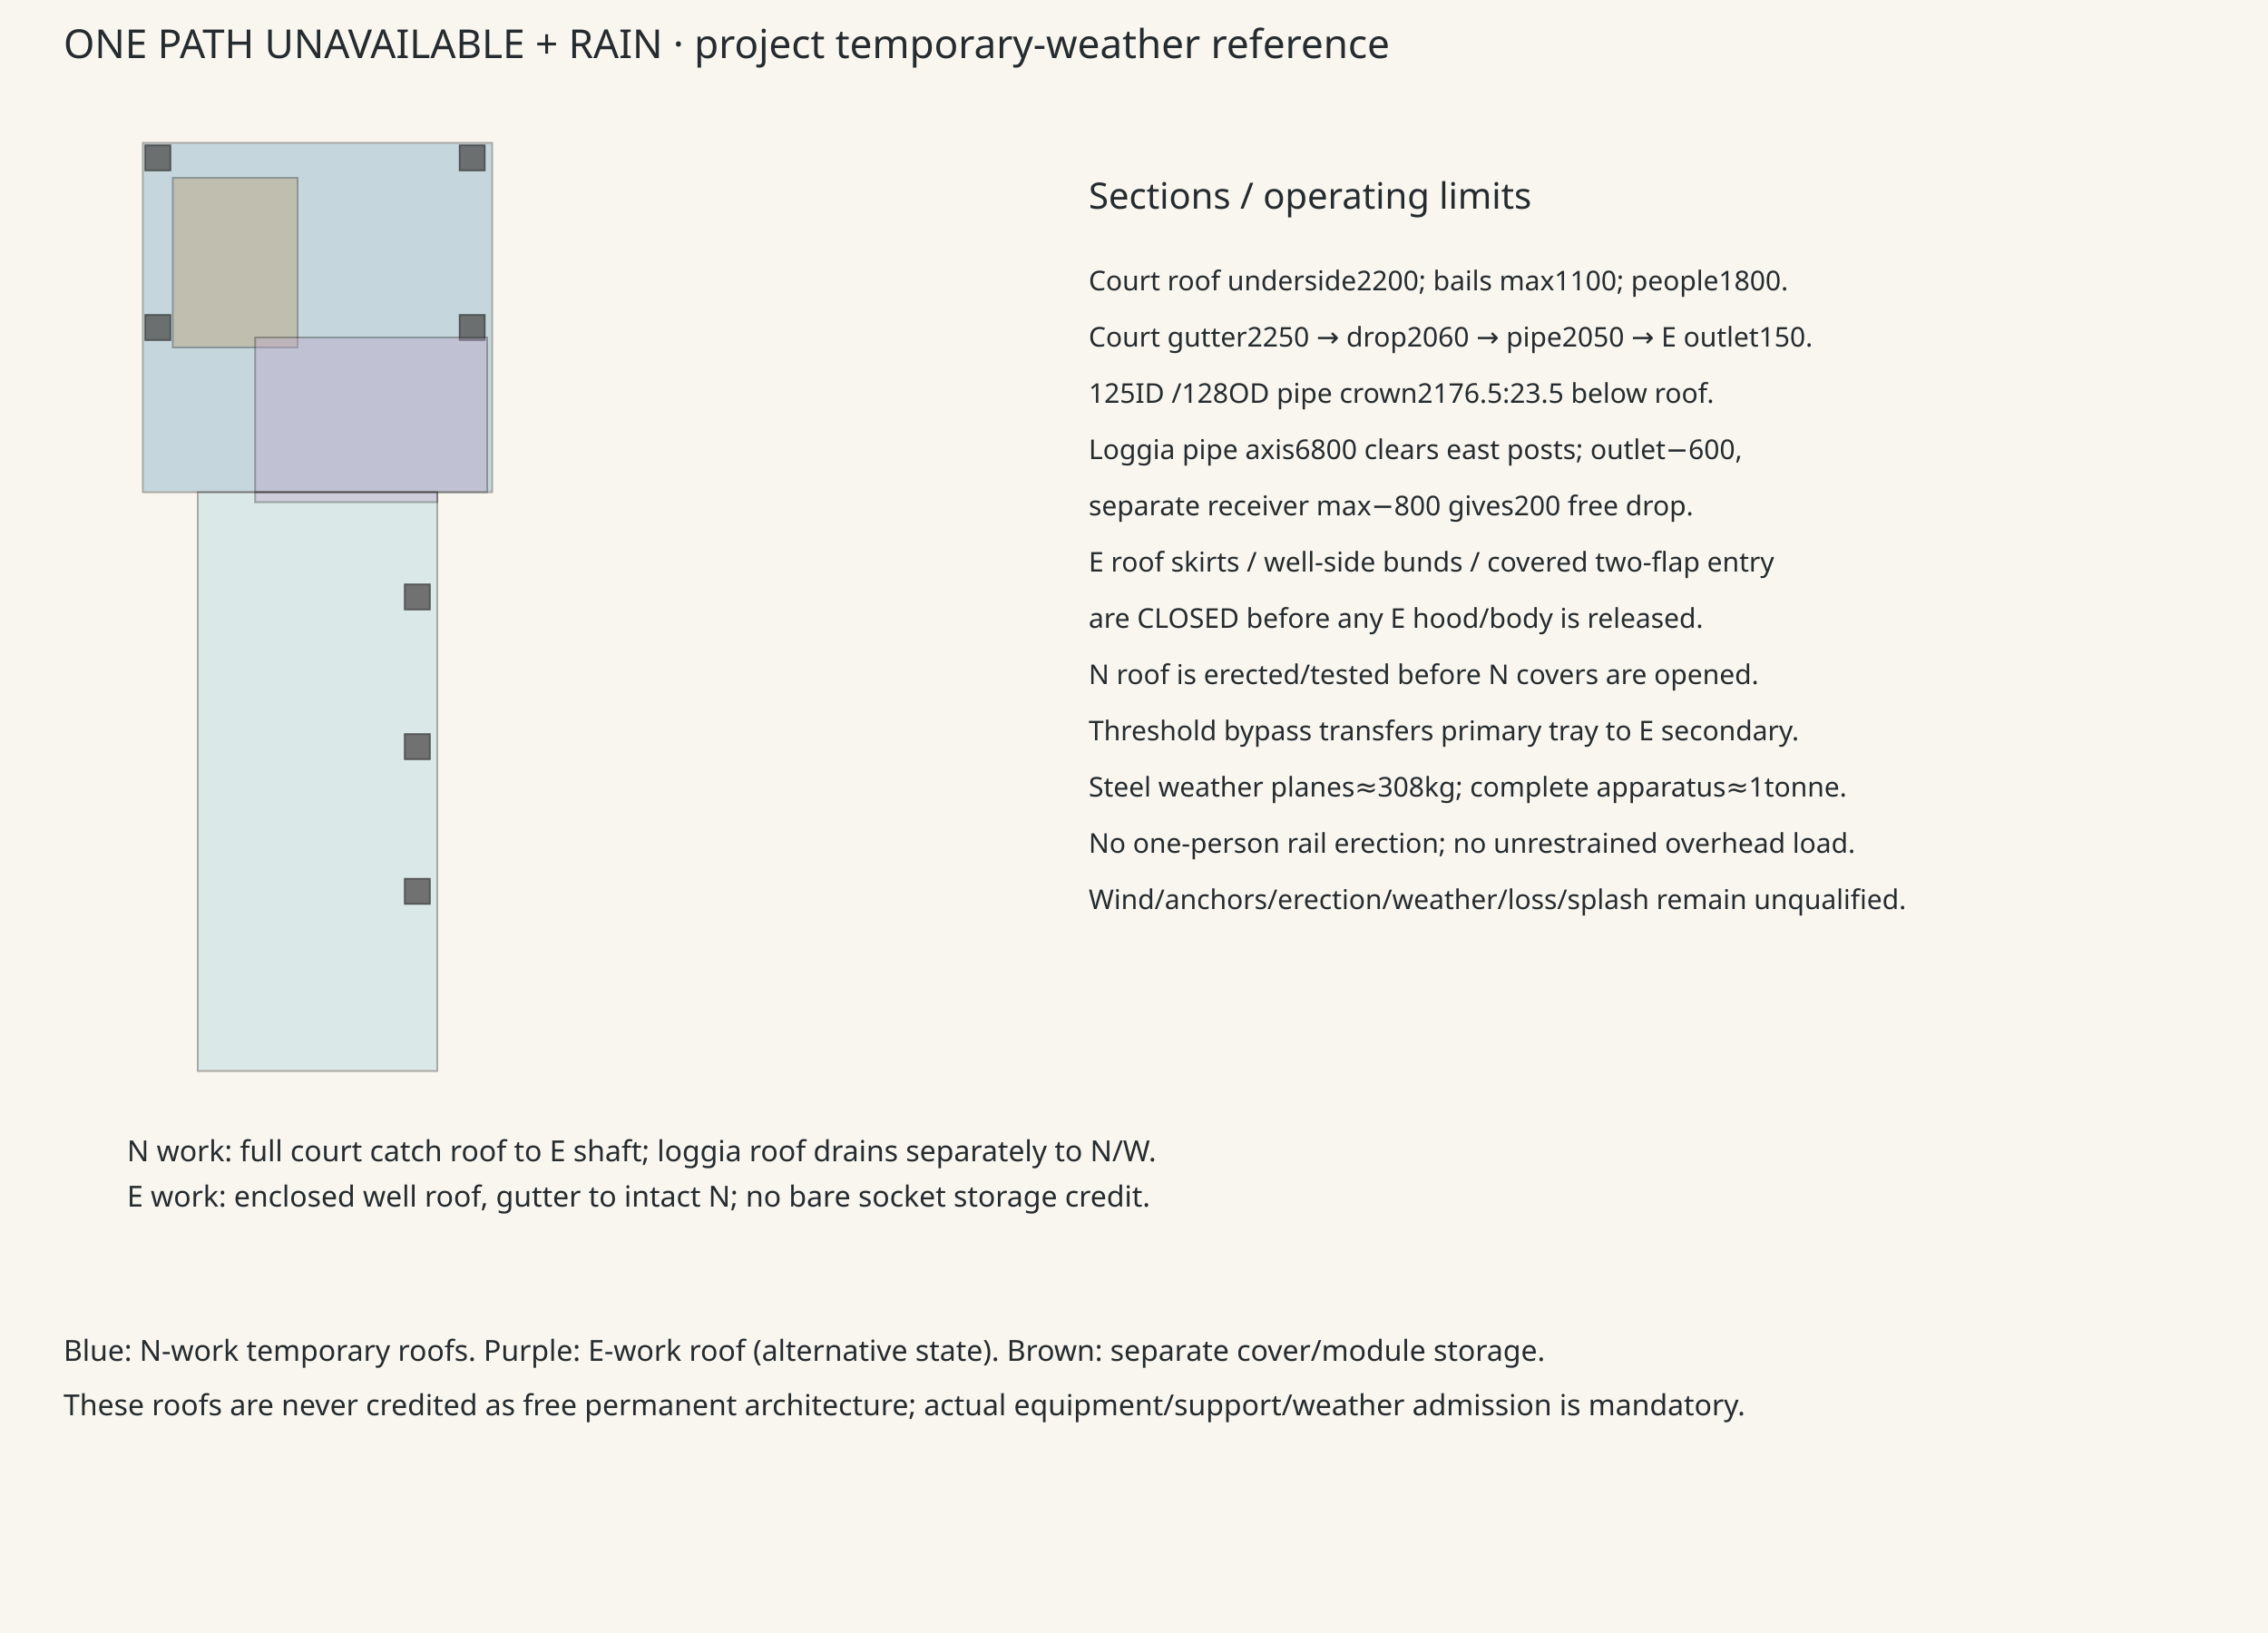
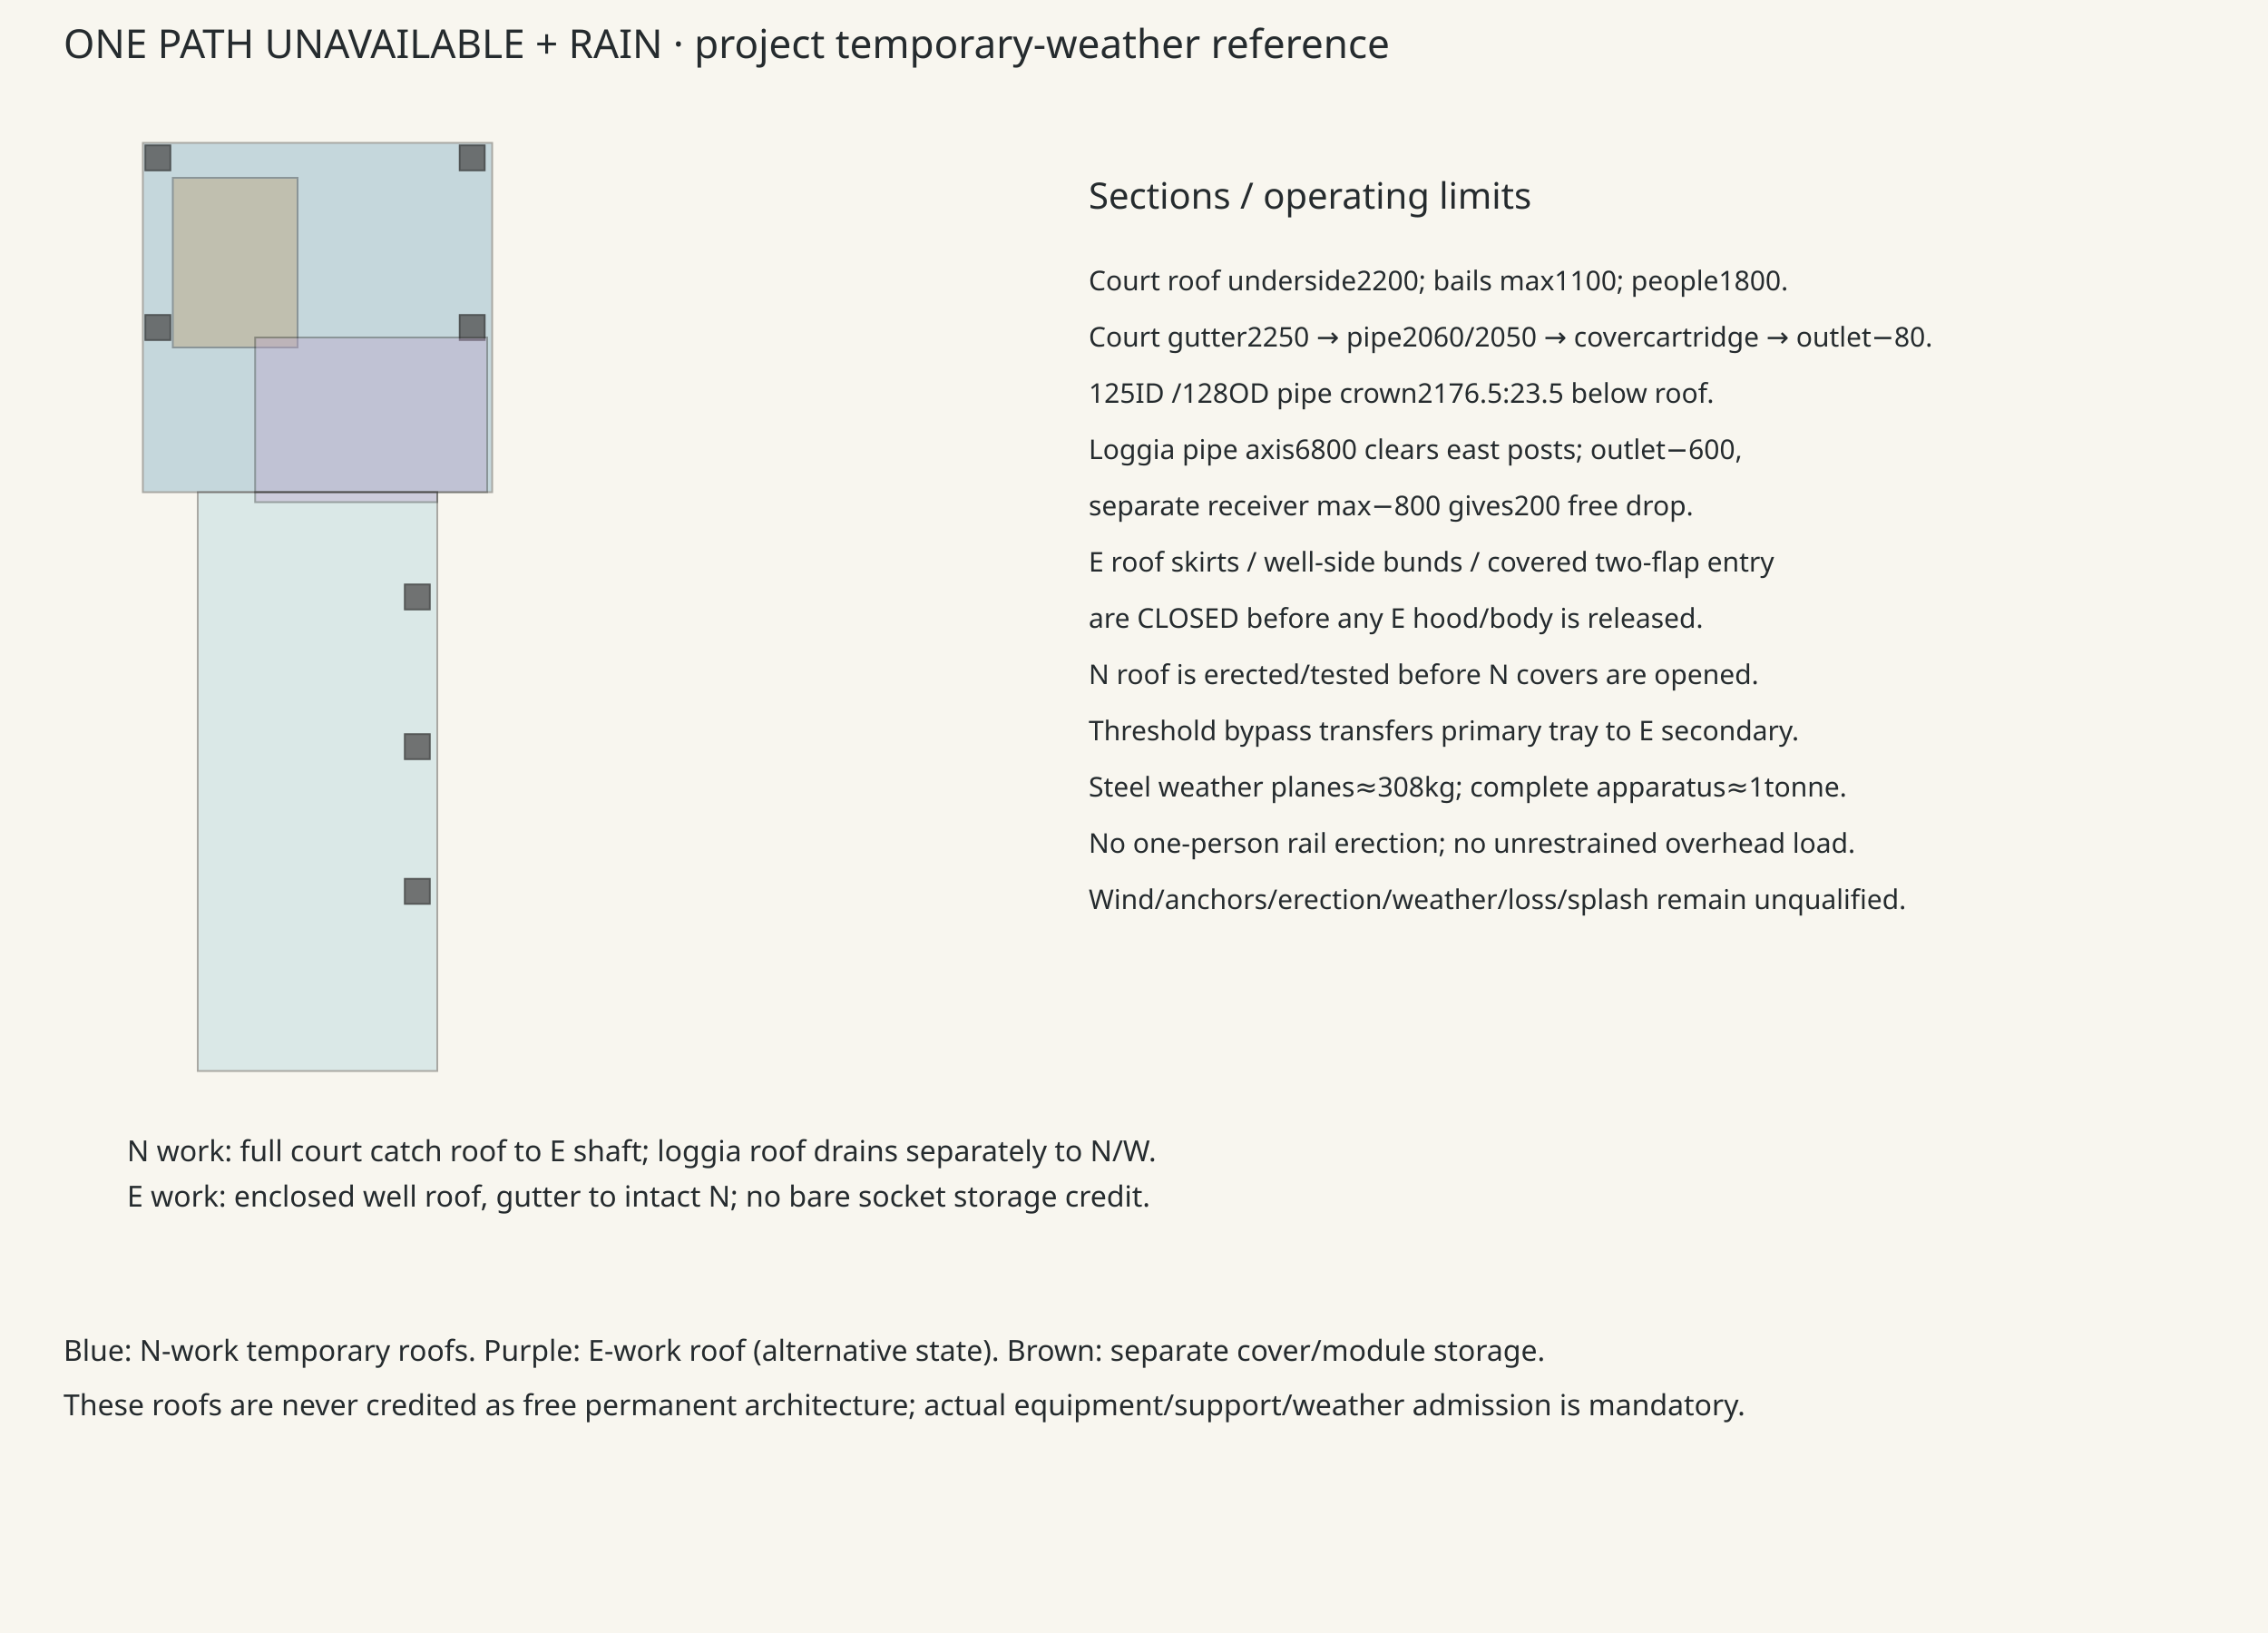
<svg xmlns="http://www.w3.org/2000/svg" width="1250" height="900" viewBox="0 0 1250 900">
  <rect width="1250" height="900" fill="#f8f6ef" />
  <g font-family="sans-serif" fill="#252b2e">
    <text x="35" y="32" font-size="22">ONE PATH UNAVAILABLE + RAIN · project temporary-weather reference</text>
    <rect x="78.75" y="78.75" width="192.5" height="192.5" fill="#77a8c0" opacity="0.4" stroke="#333" />
    <rect x="109" y="271.25" width="132" height="319" fill="#add2dc" opacity="0.4" stroke="#333" />
    <rect x="95.25" y="98" width="68.75" height="93.5" fill="#ba9a6c" opacity="0.4" stroke="#333" />
    <rect x="80.125" y="80.125" width="13.75" height="13.75" fill="#555" opacity="0.8" stroke="#333" />
    <rect x="253.375" y="80.125" width="13.75" height="13.75" fill="#555" opacity="0.8" stroke="#333" />
    <rect x="80.125" y="173.625" width="13.75" height="13.75" fill="#555" opacity="0.8" stroke="#333" />
    <rect x="253.375" y="173.625" width="13.75" height="13.75" fill="#555" opacity="0.8" stroke="#333" />
    <rect x="223.125" y="322.125" width="13.75" height="13.75" fill="#555" opacity="0.8" stroke="#333" />
    <rect x="223.125" y="404.625" width="13.75" height="13.75" fill="#555" opacity="0.8" stroke="#333" />
    <rect x="223.125" y="484.375" width="13.75" height="13.75" fill="#555" opacity="0.8" stroke="#333" />
    <rect x="140.625" y="186" width="127.875" height="85.25" fill="#b8a2c8" opacity="0.4" stroke="#333" />
    <rect x="140.625" y="271.25" width="100.375" height="5.5" fill="#b8a2c8" opacity="0.4" stroke="#333" />
    <text x="70" y="640" font-size="16">N work: full court catch roof to E shaft; loggia roof drains separately to N/W.</text>
    <text x="70" y="665" font-size="16">E work: enclosed well roof, gutter to intact N; no bare socket storage credit.</text>
    <text x="600" y="115" font-size="20">Sections / operating limits</text>
    <text x="600" y="160" font-size="15">Court roof underside2200; bails max1100; people1800.</text>
-     <text x="600" y="191" font-size="15">Court gutter2250 → drop2060 → pipe2050 → E outlet150.</text>
+     <text x="600" y="191" font-size="15">Court gutter2250 → pipe2060/2050 → covercartridge → outlet−80.</text>
    <text x="600" y="222" font-size="15">125ID /128OD pipe crown2176.5:23.5 below roof.</text>
    <text x="600" y="253" font-size="15">Loggia pipe axis6800 clears east posts; outlet−600,</text>
    <text x="600" y="284" font-size="15">separate receiver max−800 gives200 free drop.</text>
    <text x="600" y="315" font-size="15">E roof skirts / well-side bunds / covered two-flap entry</text>
    <text x="600" y="346" font-size="15">are CLOSED before any E hood/body is released.</text>
    <text x="600" y="377" font-size="15">N roof is erected/tested before N covers are opened.</text>
    <text x="600" y="408" font-size="15">Threshold bypass transfers primary tray to E secondary.</text>
    <text x="600" y="439" font-size="15">Steel weather planes≈308kg; complete apparatus≈1tonne.</text>
    <text x="600" y="470" font-size="15">No one-person rail erection; no unrestrained overhead load.</text>
    <text x="600" y="501" font-size="15">Wind/anchors/erection/weather/loss/splash remain unqualified.</text>
    <text x="35" y="750" font-size="16">Blue: N-work temporary roofs. Purple: E-work roof (alternative state). Brown: separate cover/module storage.</text>
    <text x="35" y="780" font-size="16">These roofs are never credited as free permanent architecture; actual equipment/support/weather admission is mandatory.</text>
  </g>
</svg>
